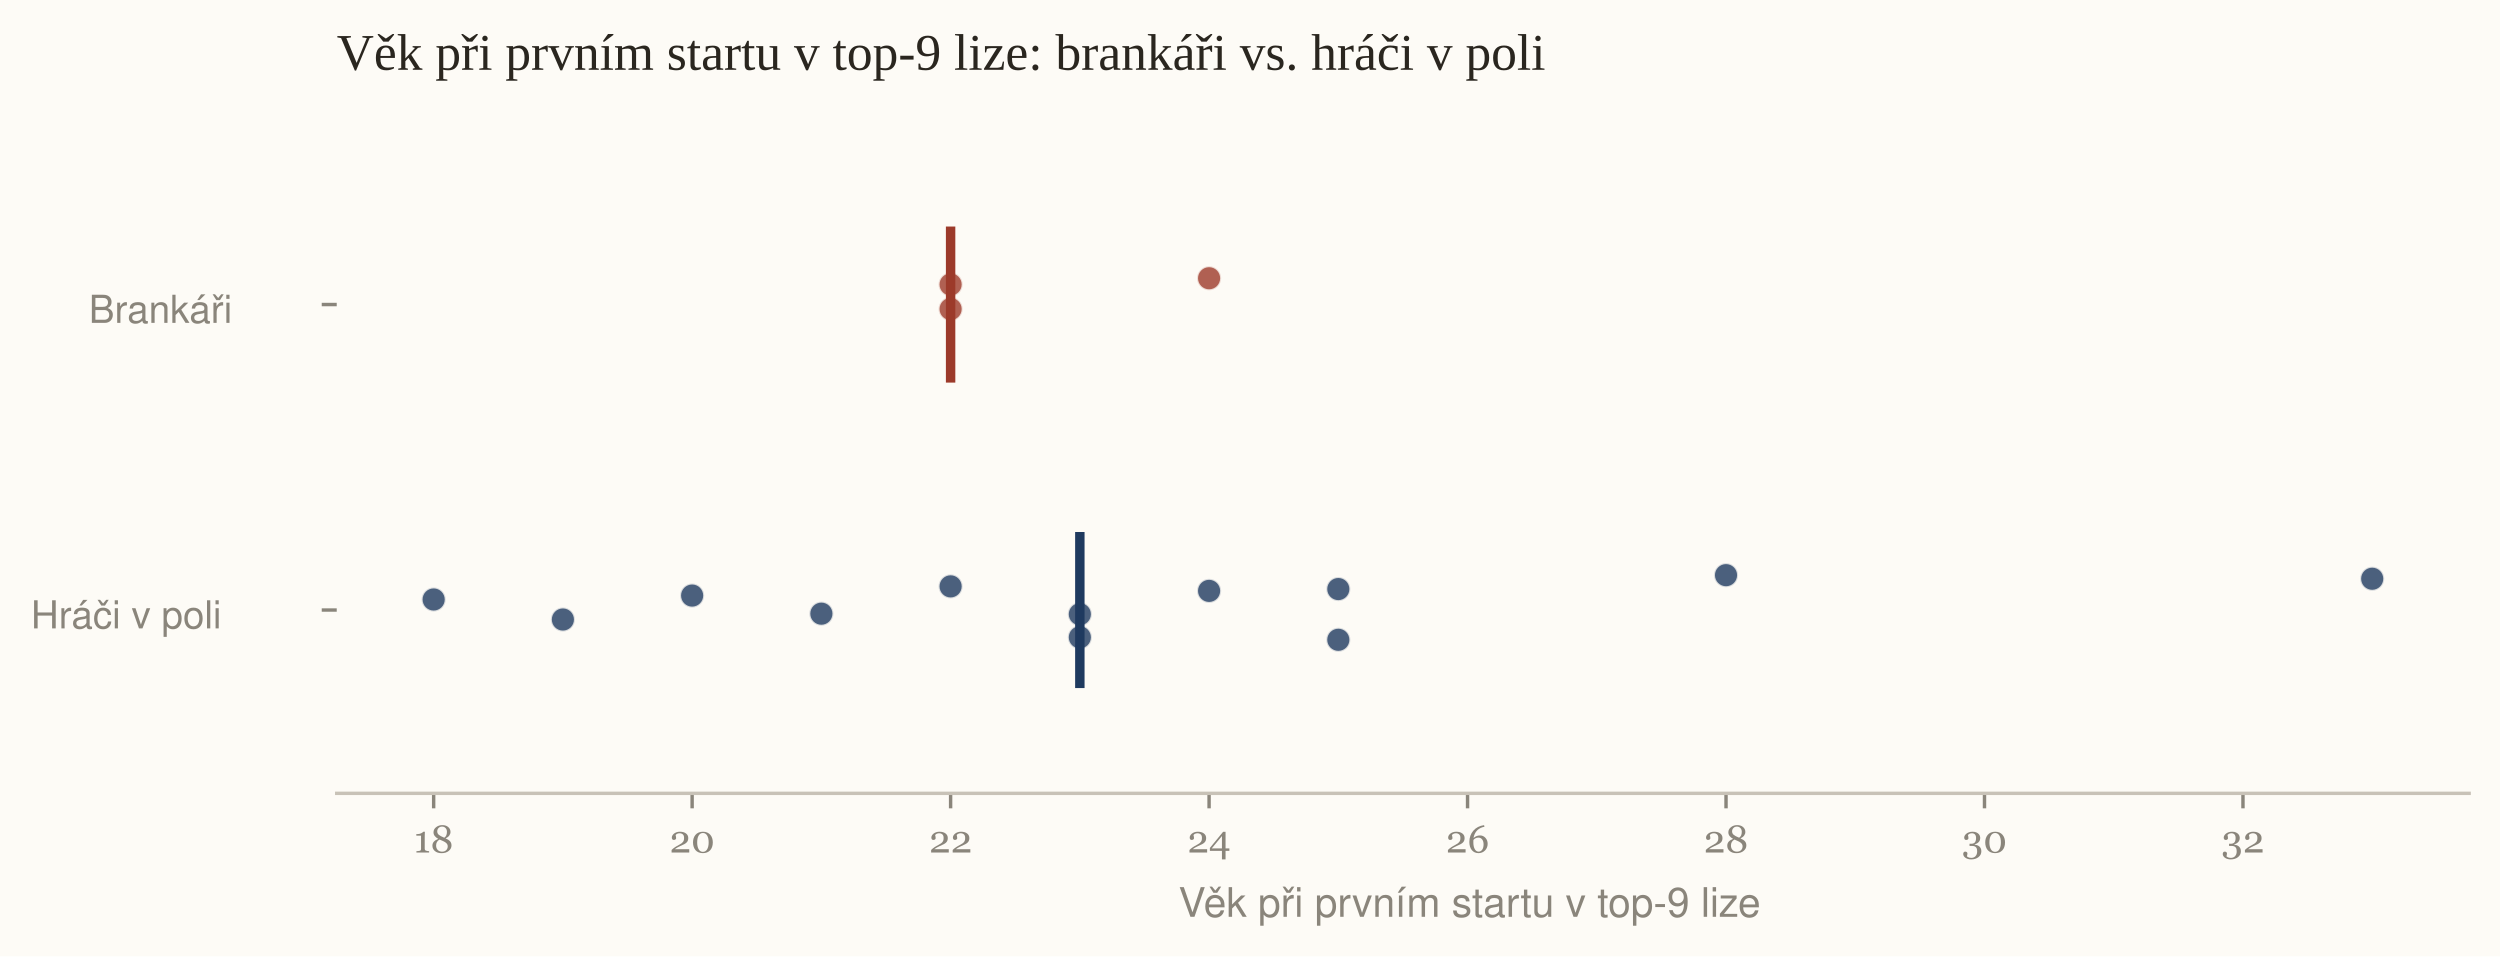
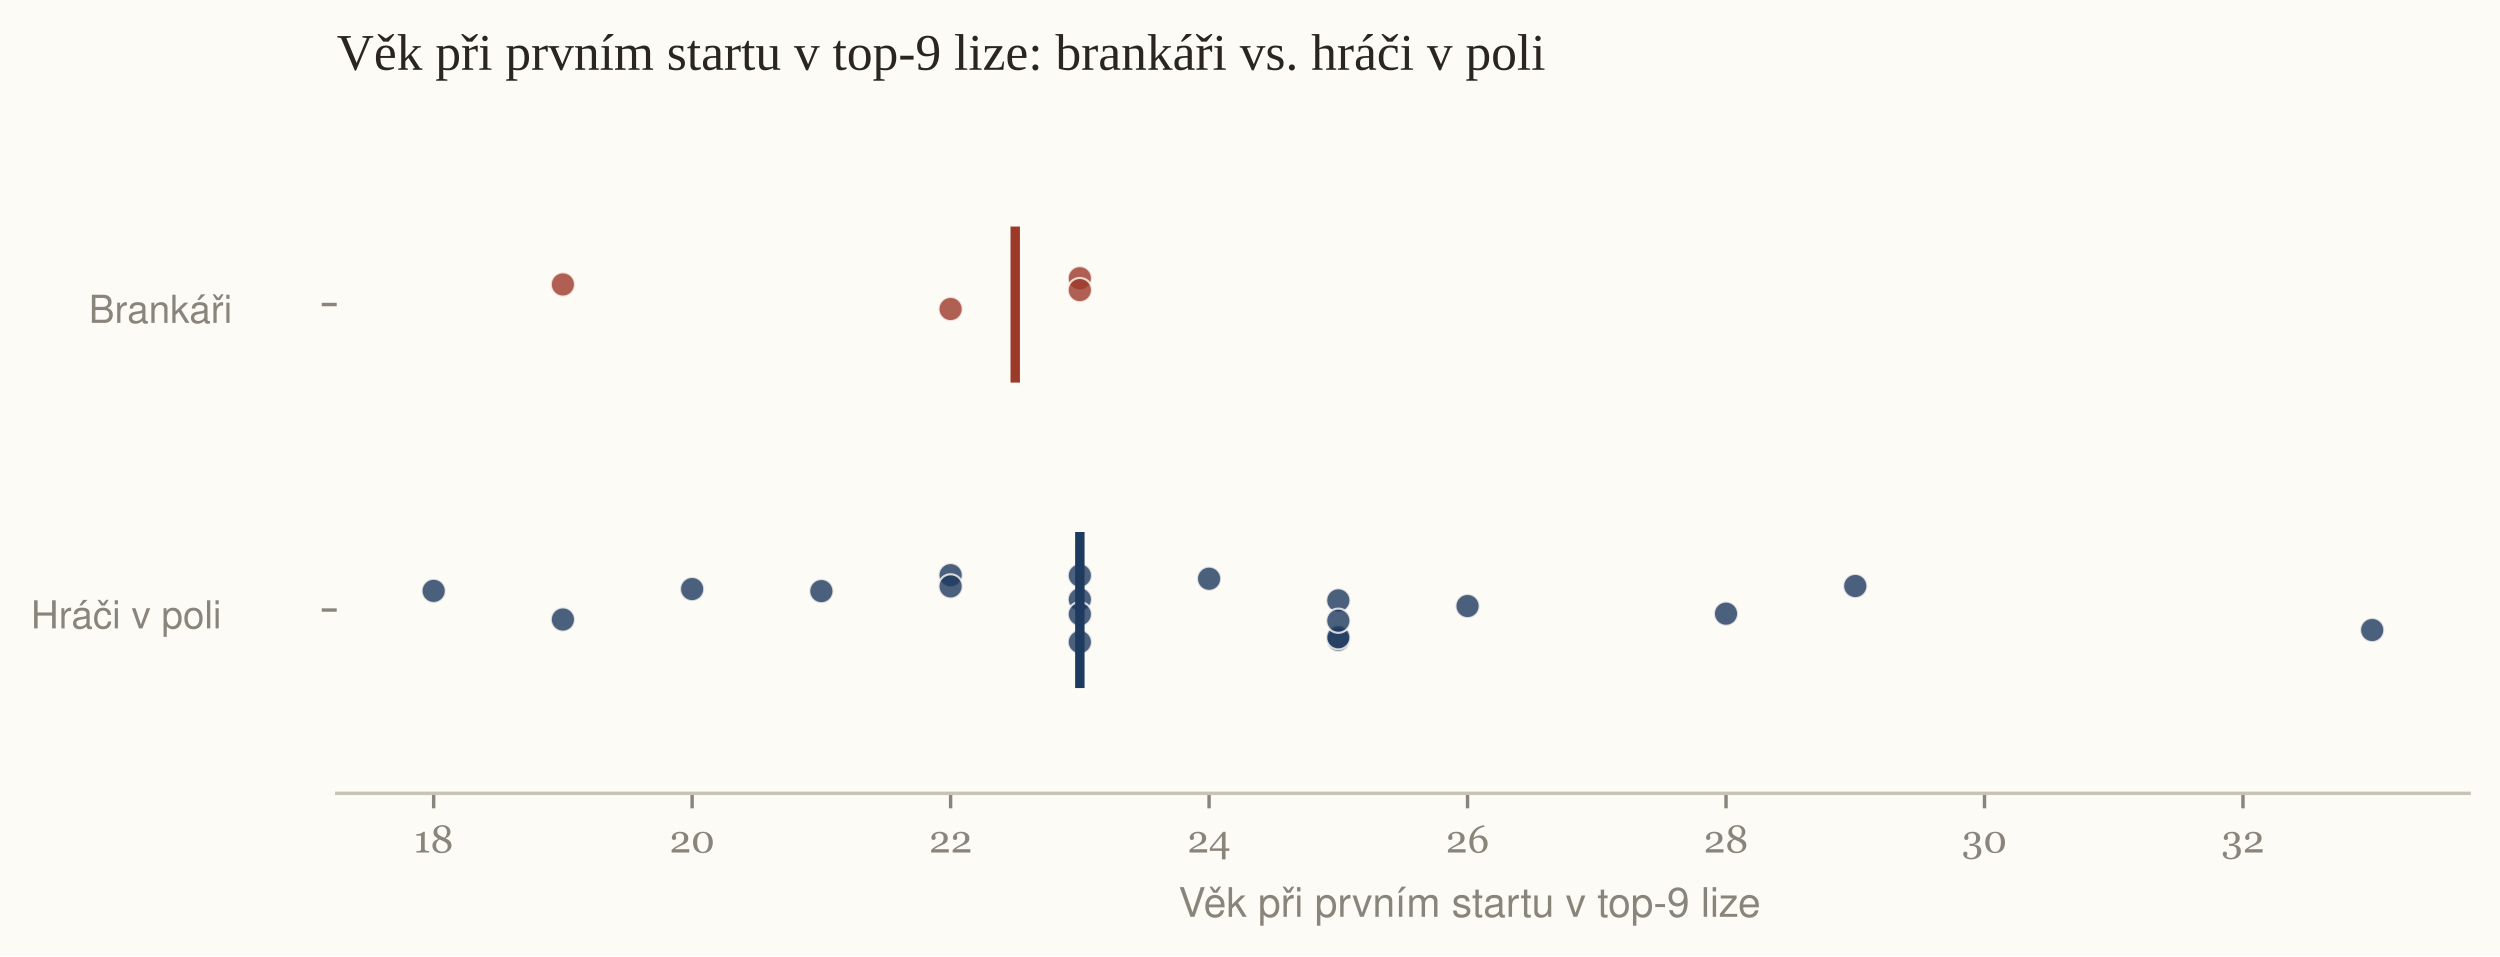
<svg xmlns="http://www.w3.org/2000/svg" xmlns:xlink="http://www.w3.org/1999/xlink" width="583.1pt" height="223.064pt" viewBox="0 0 583.1 223.064" version="1.1">
  <defs>
    <style type="text/css">*{stroke-linejoin: round; stroke-linecap: butt}</style>
  </defs>
  <g id="figure_1">
    <g id="patch_1">
      <path d="M 0 223.064  L 583.1 223.064  L 583.1 0  L 0 0  z " style="fill: #fdfbf6" />
    </g>
    <g id="axes_1">
      <g id="patch_2">
        <path d="M 78.54 185.038  L 575.9 185.038  L 575.9 28.277  L 78.54 28.277  z " style="fill: #fdfbf6" />
      </g>
      <g id="matplotlib.axis_1">
        <g id="xtick_1">
          <g id="line2d_1">
            <defs>
-               <path id="m3292a7b27f" d="M 0 0  L 0 3.5  " style="stroke: #8a857b; stroke-width: 0.8" />
+               <path id="m606f36f296" d="M 0 0  L 0 3.5  " style="stroke: #8a857b; stroke-width: 0.8" />
            </defs>
            <g>
-               <use xlink:href="#m3292a7b27f" x="101.147" y="185.038" style="fill: #8a857b; stroke: #8a857b; stroke-width: 0.8" />
+               <use xlink:href="#m606f36f296" x="101.147" y="185.038" style="fill: #8a857b; stroke: #8a857b; stroke-width: 0.8" />
            </g>
          </g>
          <g id="text_1">
            <g style="fill: #8a857b" transform="translate(96.53071 198.8455) scale(0.09 -0.09)">
              <defs>
                <path id="Georgia-14" d="M 2528 0  L 422 0  L 422 222  Q 516 228 714 248  Q 913 269 988 291  Q 1084 322 1136 392  Q 1188 463 1188 603  L 1188 2797  L 409 2797  L 409 3059  L 581 3059  Q 919 3059 1186 3184  Q 1453 3309 1569 3453  L 1828 3453  Q 1819 3250 1809 2978  Q 1800 2706 1800 2491  L 1800 638  Q 1800 528 1848 442  Q 1897 356 1988 316  Q 2069 281 2253 253  Q 2438 225 2528 222  L 2528 0  z " transform="scale(0.015625)" />
                <path id="Georgia-1b" d="M 3491 1175  Q 3491 650 3037 272  Q 2584 -106 1847 -106  Q 1156 -106 740 241  Q 325 588 325 1134  Q 325 1538 570 1808  Q 816 2078 1297 2266  Q 900 2488 703 2753  Q 506 3019 506 3353  Q 506 3863 939 4206  Q 1372 4550 1975 4550  Q 2578 4550 2951 4225  Q 3325 3900 3325 3409  Q 3325 3094 3119 2811  Q 2913 2528 2513 2347  Q 3031 2125 3261 1856  Q 3491 1588 3491 1175  z M 2734 3444  Q 2734 3825 2507 4064  Q 2281 4303 1928 4303  Q 1575 4303 1350 4073  Q 1125 3844 1125 3503  Q 1125 3175 1381 2947  Q 1638 2719 2294 2459  Q 2528 2609 2631 2856  Q 2734 3103 2734 3444  z M 2866 1028  Q 2866 1225 2781 1373  Q 2697 1522 2538 1644  Q 2384 1763 2111 1892  Q 1838 2022 1519 2156  Q 1219 1994 1078 1742  Q 938 1491 938 1169  Q 938 709 1208 426  Q 1478 144 1928 144  Q 2359 144 2612 394  Q 2866 644 2866 1028  z " transform="scale(0.015625)" />
              </defs>
              <use xlink:href="#Georgia-14" />
              <use xlink:href="#Georgia-1b" transform="translate(42.96875 0)" />
            </g>
          </g>
        </g>
        <g id="xtick_2">
          <g id="line2d_2">
            <g>
-               <use xlink:href="#m3292a7b27f" x="161.433" y="185.038" style="fill: #8a857b; stroke: #8a857b; stroke-width: 0.8" />
+               <use xlink:href="#m606f36f296" x="161.433" y="185.038" style="fill: #8a857b; stroke: #8a857b; stroke-width: 0.8" />
            </g>
          </g>
          <g id="text_2">
            <g style="fill: #8a857b" transform="translate(156.1579 198.8455) scale(0.09 -0.09)">
              <defs>
                <path id="Georgia-15" d="M 3272 0  L 344 0  L 344 425  Q 428 522 578 642  Q 728 763 934 903  Q 1059 988 1234 1088  Q 1409 1188 1631 1306  Q 1878 1438 2011 1538  Q 2144 1638 2253 1784  Q 2325 1881 2369 2026  Q 2413 2172 2413 2441  Q 2413 2831 2203 3014  Q 1994 3197 1666 3197  Q 1463 3197 1281 3117  Q 1100 3038 1009 2897  Q 1031 2797 1064 2659  Q 1097 2522 1097 2391  Q 1097 2272 998 2180  Q 900 2088 706 2088  Q 550 2088 465 2195  Q 381 2303 381 2484  Q 381 2653 475 2823  Q 569 2994 744 3138  Q 916 3278 1169 3365  Q 1422 3453 1716 3453  Q 2356 3453 2732 3167  Q 3109 2881 3109 2403  Q 3109 2175 3042 1987  Q 2975 1800 2825 1656  Q 2659 1497 2437 1383  Q 2216 1269 1759 1066  Q 1488 944 1253 811  Q 1019 678 869 553  L 3272 553  L 3272 0  z " transform="scale(0.015625)" />
                <path id="Georgia-13" d="M 3209 2919  Q 3409 2678 3507 2354  Q 3606 2031 3606 1678  Q 3606 1253 3484 917  Q 3363 581 3150 359  Q 2931 131 2631 15  Q 2331 -100 1963 -100  Q 1559 -100 1243 34  Q 928 169 731 403  Q 525 647 423 973  Q 322 1300 322 1678  Q 322 2050 420 2362  Q 519 2675 728 2928  Q 928 3172 1243 3312  Q 1559 3453 1966 3453  Q 2394 3453 2700 3309  Q 3006 3166 3209 2919  z M 2916 1678  Q 2916 2422 2661 2831  Q 2406 3241 1969 3241  Q 1525 3241 1269 2831  Q 1013 2422 1013 1678  Q 1013 972 1258 542  Q 1503 113 1963 113  Q 2422 113 2669 542  Q 2916 972 2916 1678  z " transform="scale(0.015625)" />
              </defs>
              <use xlink:href="#Georgia-15" />
              <use xlink:href="#Georgia-13" transform="translate(55.85938 0)" />
            </g>
          </g>
        </g>
        <g id="xtick_3">
          <g id="line2d_3">
            <g>
-               <use xlink:href="#m3292a7b27f" x="221.72" y="185.038" style="fill: #8a857b; stroke: #8a857b; stroke-width: 0.8" />
+               <use xlink:href="#m606f36f296" x="221.72" y="185.038" style="fill: #8a857b; stroke: #8a857b; stroke-width: 0.8" />
            </g>
          </g>
          <g id="text_3">
            <g style="fill: #8a857b" transform="translate(216.6922 198.8455) scale(0.09 -0.09)">
              <use xlink:href="#Georgia-15" />
              <use xlink:href="#Georgia-15" transform="translate(55.85938 0)" />
            </g>
          </g>
        </g>
        <g id="xtick_4">
          <g id="line2d_4">
            <g>
-               <use xlink:href="#m3292a7b27f" x="282.006" y="185.038" style="fill: #8a857b; stroke: #8a857b; stroke-width: 0.8" />
+               <use xlink:href="#m606f36f296" x="282.006" y="185.038" style="fill: #8a857b; stroke: #8a857b; stroke-width: 0.8" />
            </g>
          </g>
          <g id="text_4">
            <g style="fill: #8a857b" transform="translate(276.9494 198.8455) scale(0.09 -0.09)">
              <defs>
                <path id="Georgia-17" d="M 3388 281  L 2753 281  L 2753 -1141  L 2153 -1141  L 2153 281  L 153 281  L 153 763  L 2344 3434  L 2753 3434  L 2753 691  L 3388 691  L 3388 281  z M 2153 691  L 2153 2738  L 466 691  L 2153 691  z " transform="scale(0.015625)" />
              </defs>
              <use xlink:href="#Georgia-15" />
              <use xlink:href="#Georgia-17" transform="translate(55.85938 0)" />
            </g>
          </g>
        </g>
        <g id="xtick_5">
          <g id="line2d_5">
            <g>
-               <use xlink:href="#m3292a7b27f" x="342.292" y="185.038" style="fill: #8a857b; stroke: #8a857b; stroke-width: 0.8" />
+               <use xlink:href="#m606f36f296" x="342.292" y="185.038" style="fill: #8a857b; stroke: #8a857b; stroke-width: 0.8" />
            </g>
          </g>
          <g id="text_5">
            <g style="fill: #8a857b" transform="translate(337.2313 198.8455) scale(0.09 -0.09)">
              <defs>
                <path id="Georgia-19" d="M 3359 1441  Q 3359 1116 3242 831  Q 3125 547 2928 347  Q 2700 119 2423 9  Q 2147 -100 1847 -100  Q 1500 -100 1219 28  Q 938 156 741 391  Q 541 628 431 972  Q 322 1316 322 1744  Q 322 2859 986 3625  Q 1650 4391 2766 4544  L 2822 4263  L 2541 4213  Q 1863 3994 1492 3531  Q 1122 3069 1013 2409  Q 1281 2644 1543 2741  Q 1806 2838 2097 2838  Q 2619 2838 2989 2438  Q 3359 2038 3359 1441  z M 2681 1356  Q 2681 1863 2448 2169  Q 2216 2475 1825 2475  Q 1591 2475 1389 2387  Q 1188 2300 1000 2094  Q 997 2056 990 1920  Q 984 1784 984 1706  Q 984 975 1223 561  Q 1463 147 1853 147  Q 2225 147 2453 470  Q 2681 794 2681 1356  z " transform="scale(0.015625)" />
              </defs>
              <use xlink:href="#Georgia-15" />
              <use xlink:href="#Georgia-19" transform="translate(55.85938 0)" />
            </g>
          </g>
        </g>
        <g id="xtick_6">
          <g id="line2d_6">
            <g>
-               <use xlink:href="#m3292a7b27f" x="402.578" y="185.038" style="fill: #8a857b; stroke: #8a857b; stroke-width: 0.8" />
+               <use xlink:href="#m606f36f296" x="402.578" y="185.038" style="fill: #8a857b; stroke: #8a857b; stroke-width: 0.8" />
            </g>
          </g>
          <g id="text_6">
            <g style="fill: #8a857b" transform="translate(397.3809 198.8455) scale(0.09 -0.09)">
              <use xlink:href="#Georgia-15" />
              <use xlink:href="#Georgia-1b" transform="translate(55.85938 0)" />
            </g>
          </g>
        </g>
        <g id="xtick_7">
          <g id="line2d_7">
            <g>
-               <use xlink:href="#m3292a7b27f" x="462.864" y="185.038" style="fill: #8a857b; stroke: #8a857b; stroke-width: 0.8" />
+               <use xlink:href="#m606f36f296" x="462.864" y="185.038" style="fill: #8a857b; stroke: #8a857b; stroke-width: 0.8" />
            </g>
          </g>
          <g id="text_7">
            <g style="fill: #8a857b" transform="translate(457.6192 198.8455) scale(0.09 -0.09)">
              <defs>
                <path id="Georgia-16" d="M 1522 -1141  Q 1228 -1141 984 -1067  Q 741 -994 566 -869  Q 391 -744 295 -581  Q 200 -419 200 -247  Q 200 -94 275 29  Q 350 153 516 153  Q 703 153 801 61  Q 900 -31 900 -150  Q 900 -250 867 -403  Q 834 -556 816 -622  Q 838 -650 895 -697  Q 953 -744 1038 -781  Q 1138 -828 1247 -856  Q 1356 -884 1556 -884  Q 1744 -884 1917 -821  Q 2091 -759 2222 -622  Q 2359 -478 2436 -286  Q 2513 -94 2513 219  Q 2513 388 2477 553  Q 2441 719 2344 841  Q 2247 963 2080 1030  Q 1913 1097 1656 1097  L 1247 1097  L 1247 1456  L 1519 1456  Q 1950 1456 2140 1693  Q 2331 1931 2331 2409  Q 2331 2800 2147 2998  Q 1963 3197 1625 3197  Q 1463 3197 1358 3158  Q 1253 3119 1188 3081  Q 1109 3038 1059 2984  Q 1009 2931 984 2906  Q 1006 2806 1037 2661  Q 1069 2516 1069 2384  Q 1069 2269 970 2176  Q 872 2084 681 2084  Q 516 2084 439 2203  Q 363 2322 363 2478  Q 363 2641 453 2809  Q 544 2978 722 3125  Q 900 3272 1156 3362  Q 1413 3453 1747 3453  Q 2131 3453 2382 3339  Q 2634 3225 2778 3063  Q 2919 2903 2972 2728  Q 3025 2553 3025 2428  Q 3025 2272 2981 2114  Q 2938 1956 2838 1822  Q 2728 1675 2548 1554  Q 2369 1434 2097 1359  L 2097 1309  Q 2272 1294 2470 1231  Q 2669 1169 2828 1047  Q 2994 919 3100 717  Q 3206 516 3206 206  Q 3206 -394 2725 -767  Q 2244 -1141 1522 -1141  z " transform="scale(0.015625)" />
              </defs>
              <use xlink:href="#Georgia-16" />
              <use xlink:href="#Georgia-13" transform="translate(55.17188 0)" />
            </g>
          </g>
        </g>
        <g id="xtick_8">
          <g id="line2d_8">
            <g>
-               <use xlink:href="#m3292a7b27f" x="523.15" y="185.038" style="fill: #8a857b; stroke: #8a857b; stroke-width: 0.8" />
+               <use xlink:href="#m606f36f296" x="523.15" y="185.038" style="fill: #8a857b; stroke: #8a857b; stroke-width: 0.8" />
            </g>
          </g>
          <g id="text_8">
            <g style="fill: #8a857b" transform="translate(518.1534 198.8455) scale(0.09 -0.09)">
              <use xlink:href="#Georgia-16" />
              <use xlink:href="#Georgia-15" transform="translate(55.17188 0)" />
            </g>
          </g>
        </g>
        <g id="text_9">
          <text x="274.875" y="213.841" font-family="'Helvetica Neue', Helvetica, Arial, sans-serif" font-size="9.50" fill="#8a857b" text-anchor="start">Věk při prvním startu v top-9 lize</text>
        </g>
      </g>
      <g id="matplotlib.axis_2">
        <g id="ytick_1">
          <g id="line2d_9">
            <defs>
-               <path id="m9953e2663c" d="M 0 0  L -3.5 0  " style="stroke: #8a857b; stroke-width: 0.8" />
+               <path id="m288bf75014" d="M 0 0  L -3.5 0  " style="stroke: #8a857b; stroke-width: 0.8" />
            </defs>
            <g>
-               <use xlink:href="#m9953e2663c" x="78.54" y="142.285" style="fill: #8a857b; stroke: #8a857b; stroke-width: 0.8" />
+               <use xlink:href="#m288bf75014" x="78.54" y="142.285" style="fill: #8a857b; stroke: #8a857b; stroke-width: 0.8" />
            </g>
          </g>
          <g id="text_10">
            <text x="7.2" y="146.569" font-family="'Helvetica Neue', Helvetica, Arial, sans-serif" font-size="9.00" fill="#8a857b" text-anchor="start">Hráči v poli</text>
          </g>
        </g>
        <g id="ytick_2">
          <g id="line2d_10">
            <g>
-               <use xlink:href="#m9953e2663c" x="78.54" y="71.03" style="fill: #8a857b; stroke: #8a857b; stroke-width: 0.8" />
+               <use xlink:href="#m288bf75014" x="78.54" y="71.03" style="fill: #8a857b; stroke: #8a857b; stroke-width: 0.8" />
            </g>
          </g>
          <g id="text_11">
            <text x="20.706" y="75.314" font-family="'Helvetica Neue', Helvetica, Arial, sans-serif" font-size="9.00" fill="#8a857b" text-anchor="start">Brankáři</text>
          </g>
        </g>
      </g>
      <g id="patch_3">
        <path d="M 78.54 185.038  L 575.9 185.038  " style="fill: none; stroke: #c8c2b7; stroke-width: 0.8; stroke-linejoin: miter; stroke-linecap: square" />
      </g>
      <g id="PathCollection_1">
        <defs>
-           <path id="m72aed39f9a" d="M 0 2.828  C 0.75 2.828 1.47 2.53 2 2  C 2.53 1.47 2.828 0.75 2.828 0  C 2.828 -0.75 2.53 -1.47 2 -2  C 1.47 -2.53 0.75 -2.828 0 -2.828  C -0.75 -2.828 -1.47 -2.53 -2 -2  C -2.53 -1.47 -2.828 -0.75 -2.828 0  C -2.828 0.75 -2.53 1.47 -2 2  C -1.47 2.53 -0.75 2.828 0 2.828  z " style="stroke: #fdfbf6; stroke-opacity: 0.8; stroke-width: 0.5" />
+           <path id="m6e1931159d" d="M 0 2.828  C 0.75 2.828 1.47 2.53 2 2  C 2.53 1.47 2.828 0.75 2.828 0  C 2.828 -0.75 2.53 -1.47 2 -2  C 1.47 -2.53 0.75 -2.828 0 -2.828  C -0.75 -2.828 -1.47 -2.53 -2 -2  C -2.53 -1.47 -2.828 -0.75 -2.828 0  C -2.828 0.75 -2.53 1.47 -2 2  C -1.47 2.53 -0.75 2.828 0 2.828  z " style="stroke: #fdfbf6; stroke-opacity: 0.8; stroke-width: 0.5" />
        </defs>
-         <g clip-path="url(#p9287039fa6)">
-           <use xlink:href="#m72aed39f9a" x="221.72" y="66.345" style="fill: #9c3a2a; fill-opacity: 0.8; stroke: #fdfbf6; stroke-opacity: 0.8; stroke-width: 0.5" />
-           <use xlink:href="#m72aed39f9a" x="221.72" y="72.075" style="fill: #9c3a2a; fill-opacity: 0.8; stroke: #fdfbf6; stroke-opacity: 0.8; stroke-width: 0.5" />
-           <use xlink:href="#m72aed39f9a" x="282.006" y="64.898" style="fill: #9c3a2a; fill-opacity: 0.8; stroke: #fdfbf6; stroke-opacity: 0.8; stroke-width: 0.5" />
+         <g clip-path="url(#p36b696d4fc)">
+           <use xlink:href="#m6e1931159d" x="131.29" y="66.345" style="fill: #9c3a2a; fill-opacity: 0.8; stroke: #fdfbf6; stroke-opacity: 0.8; stroke-width: 0.5" />
+           <use xlink:href="#m6e1931159d" x="221.72" y="72.075" style="fill: #9c3a2a; fill-opacity: 0.8; stroke: #fdfbf6; stroke-opacity: 0.8; stroke-width: 0.5" />
+           <use xlink:href="#m6e1931159d" x="251.863" y="64.898" style="fill: #9c3a2a; fill-opacity: 0.8; stroke: #fdfbf6; stroke-opacity: 0.8; stroke-width: 0.5" />
+           <use xlink:href="#m6e1931159d" x="251.863" y="67.655" style="fill: #9c3a2a; fill-opacity: 0.8; stroke: #fdfbf6; stroke-opacity: 0.8; stroke-width: 0.5" />
        </g>
      </g>
      <g id="PathCollection_2">
        <defs>
-           <path id="m72ccdd4cc0" d="M 0 2.828  C 0.75 2.828 1.47 2.53 2 2  C 2.53 1.47 2.828 0.75 2.828 0  C 2.828 -0.75 2.53 -1.47 2 -2  C 1.47 -2.53 0.75 -2.828 0 -2.828  C -0.75 -2.828 -1.47 -2.53 -2 -2  C -2.53 -1.47 -2.828 -0.75 -2.828 0  C -2.828 0.75 -2.53 1.47 -2 2  C -1.47 2.53 -0.75 2.828 0 2.828  z " style="stroke: #fdfbf6; stroke-opacity: 0.8; stroke-width: 0.5" />
+           <path id="me5e73abc31" d="M 0 2.828  C 0.75 2.828 1.47 2.53 2 2  C 2.53 1.47 2.828 0.75 2.828 0  C 2.828 -0.75 2.53 -1.47 2 -2  C 1.47 -2.53 0.75 -2.828 0 -2.828  C -0.75 -2.828 -1.47 -2.53 -2 -2  C -2.53 -1.47 -2.828 -0.75 -2.828 0  C -2.828 0.75 -2.53 1.47 -2 2  C -1.47 2.53 -0.75 2.828 0 2.828  z " style="stroke: #fdfbf6; stroke-opacity: 0.8; stroke-width: 0.5" />
        </defs>
-         <g clip-path="url(#p9287039fa6)">
-           <use xlink:href="#m72ccdd4cc0" x="161.433" y="138.91" style="fill: #1f3a5f; fill-opacity: 0.8; stroke: #fdfbf6; stroke-opacity: 0.8; stroke-width: 0.5" />
-           <use xlink:href="#m72ccdd4cc0" x="312.149" y="149.225" style="fill: #1f3a5f; fill-opacity: 0.8; stroke: #fdfbf6; stroke-opacity: 0.8; stroke-width: 0.5" />
-           <use xlink:href="#m72ccdd4cc0" x="402.578" y="134.152" style="fill: #1f3a5f; fill-opacity: 0.8; stroke: #fdfbf6; stroke-opacity: 0.8; stroke-width: 0.5" />
-           <use xlink:href="#m72ccdd4cc0" x="282.006" y="137.819" style="fill: #1f3a5f; fill-opacity: 0.8; stroke: #fdfbf6; stroke-opacity: 0.8; stroke-width: 0.5" />
-           <use xlink:href="#m72ccdd4cc0" x="312.149" y="137.393" style="fill: #1f3a5f; fill-opacity: 0.8; stroke: #fdfbf6; stroke-opacity: 0.8; stroke-width: 0.5" />
-           <use xlink:href="#m72ccdd4cc0" x="251.863" y="148.645" style="fill: #1f3a5f; fill-opacity: 0.8; stroke: #fdfbf6; stroke-opacity: 0.8; stroke-width: 0.5" />
-           <use xlink:href="#m72ccdd4cc0" x="191.577" y="143.134" style="fill: #1f3a5f; fill-opacity: 0.8; stroke: #fdfbf6; stroke-opacity: 0.8; stroke-width: 0.5" />
-           <use xlink:href="#m72ccdd4cc0" x="131.29" y="144.495" style="fill: #1f3a5f; fill-opacity: 0.8; stroke: #fdfbf6; stroke-opacity: 0.8; stroke-width: 0.5" />
-           <use xlink:href="#m72ccdd4cc0" x="553.293" y="134.987" style="fill: #1f3a5f; fill-opacity: 0.8; stroke: #fdfbf6; stroke-opacity: 0.8; stroke-width: 0.5" />
-           <use xlink:href="#m72ccdd4cc0" x="101.147" y="139.825" style="fill: #1f3a5f; fill-opacity: 0.8; stroke: #fdfbf6; stroke-opacity: 0.8; stroke-width: 0.5" />
-           <use xlink:href="#m72ccdd4cc0" x="221.72" y="136.766" style="fill: #1f3a5f; fill-opacity: 0.8; stroke: #fdfbf6; stroke-opacity: 0.8; stroke-width: 0.5" />
-           <use xlink:href="#m72ccdd4cc0" x="251.863" y="143.253" style="fill: #1f3a5f; fill-opacity: 0.8; stroke: #fdfbf6; stroke-opacity: 0.8; stroke-width: 0.5" />
+         <g clip-path="url(#p36b696d4fc)">
+           <use xlink:href="#me5e73abc31" x="312.149" y="149.225" style="fill: #1f3a5f; fill-opacity: 0.8; stroke: #fdfbf6; stroke-opacity: 0.8; stroke-width: 0.5" />
+           <use xlink:href="#me5e73abc31" x="221.72" y="134.152" style="fill: #1f3a5f; fill-opacity: 0.8; stroke: #fdfbf6; stroke-opacity: 0.8; stroke-width: 0.5" />
+           <use xlink:href="#me5e73abc31" x="101.147" y="137.819" style="fill: #1f3a5f; fill-opacity: 0.8; stroke: #fdfbf6; stroke-opacity: 0.8; stroke-width: 0.5" />
+           <use xlink:href="#me5e73abc31" x="161.433" y="137.393" style="fill: #1f3a5f; fill-opacity: 0.8; stroke: #fdfbf6; stroke-opacity: 0.8; stroke-width: 0.5" />
+           <use xlink:href="#me5e73abc31" x="312.149" y="148.645" style="fill: #1f3a5f; fill-opacity: 0.8; stroke: #fdfbf6; stroke-opacity: 0.8; stroke-width: 0.5" />
+           <use xlink:href="#me5e73abc31" x="402.578" y="143.134" style="fill: #1f3a5f; fill-opacity: 0.8; stroke: #fdfbf6; stroke-opacity: 0.8; stroke-width: 0.5" />
+           <use xlink:href="#me5e73abc31" x="131.29" y="144.495" style="fill: #1f3a5f; fill-opacity: 0.8; stroke: #fdfbf6; stroke-opacity: 0.8; stroke-width: 0.5" />
+           <use xlink:href="#me5e73abc31" x="282.006" y="134.987" style="fill: #1f3a5f; fill-opacity: 0.8; stroke: #fdfbf6; stroke-opacity: 0.8; stroke-width: 0.5" />
+           <use xlink:href="#me5e73abc31" x="251.863" y="139.825" style="fill: #1f3a5f; fill-opacity: 0.8; stroke: #fdfbf6; stroke-opacity: 0.8; stroke-width: 0.5" />
+           <use xlink:href="#me5e73abc31" x="221.72" y="136.766" style="fill: #1f3a5f; fill-opacity: 0.8; stroke: #fdfbf6; stroke-opacity: 0.8; stroke-width: 0.5" />
+           <use xlink:href="#me5e73abc31" x="251.863" y="143.253" style="fill: #1f3a5f; fill-opacity: 0.8; stroke: #fdfbf6; stroke-opacity: 0.8; stroke-width: 0.5" />
+           <use xlink:href="#me5e73abc31" x="553.293" y="146.95" style="fill: #1f3a5f; fill-opacity: 0.8; stroke: #fdfbf6; stroke-opacity: 0.8; stroke-width: 0.5" />
+           <use xlink:href="#me5e73abc31" x="342.292" y="141.352" style="fill: #1f3a5f; fill-opacity: 0.8; stroke: #fdfbf6; stroke-opacity: 0.8; stroke-width: 0.5" />
+           <use xlink:href="#me5e73abc31" x="251.863" y="149.745" style="fill: #1f3a5f; fill-opacity: 0.8; stroke: #fdfbf6; stroke-opacity: 0.8; stroke-width: 0.5" />
+           <use xlink:href="#me5e73abc31" x="432.721" y="136.682" style="fill: #1f3a5f; fill-opacity: 0.8; stroke: #fdfbf6; stroke-opacity: 0.8; stroke-width: 0.5" />
+           <use xlink:href="#me5e73abc31" x="312.149" y="140.034" style="fill: #1f3a5f; fill-opacity: 0.8; stroke: #fdfbf6; stroke-opacity: 0.8; stroke-width: 0.5" />
+           <use xlink:href="#me5e73abc31" x="191.577" y="137.872" style="fill: #1f3a5f; fill-opacity: 0.8; stroke: #fdfbf6; stroke-opacity: 0.8; stroke-width: 0.5" />
+           <use xlink:href="#me5e73abc31" x="312.149" y="144.773" style="fill: #1f3a5f; fill-opacity: 0.8; stroke: #fdfbf6; stroke-opacity: 0.8; stroke-width: 0.5" />
+           <use xlink:href="#me5e73abc31" x="251.863" y="134.236" style="fill: #1f3a5f; fill-opacity: 0.8; stroke: #fdfbf6; stroke-opacity: 0.8; stroke-width: 0.5" />
        </g>
      </g>
      <g id="text_12">
        <text x="78.54" y="16.277" font-family="Georgia, 'Times New Roman', serif" font-size="12.00" fill="#2a261f" text-anchor="start">Věk při prvním startu v top-9 lize: brankáři vs. hráči v poli</text>
      </g>
      <g id="line2d_11">
-         <path d="M 221.72 88.131  L 221.72 53.929  " clip-path="url(#p9287039fa6)" style="fill: none; stroke: #9c3a2a; stroke-width: 2.2; stroke-linecap: square" />
+         <path d="M 236.791 88.131  L 236.791 53.929  " clip-path="url(#p36b696d4fc)" style="fill: none; stroke: #9c3a2a; stroke-width: 2.2; stroke-linecap: square" />
      </g>
      <g id="line2d_12">
-         <path d="M 251.863 159.387  L 251.863 125.184  " clip-path="url(#p9287039fa6)" style="fill: none; stroke: #1f3a5f; stroke-width: 2.2; stroke-linecap: square" />
+         <path d="M 251.863 159.387  L 251.863 125.184  " clip-path="url(#p36b696d4fc)" style="fill: none; stroke: #1f3a5f; stroke-width: 2.2; stroke-linecap: square" />
      </g>
    </g>
  </g>
  <defs>
-     <clipPath id="p9287039fa6">
+     <clipPath id="p36b696d4fc">
      <rect x="78.54" y="28.277" width="497.36" height="156.762" />
    </clipPath>
  </defs>
</svg>
